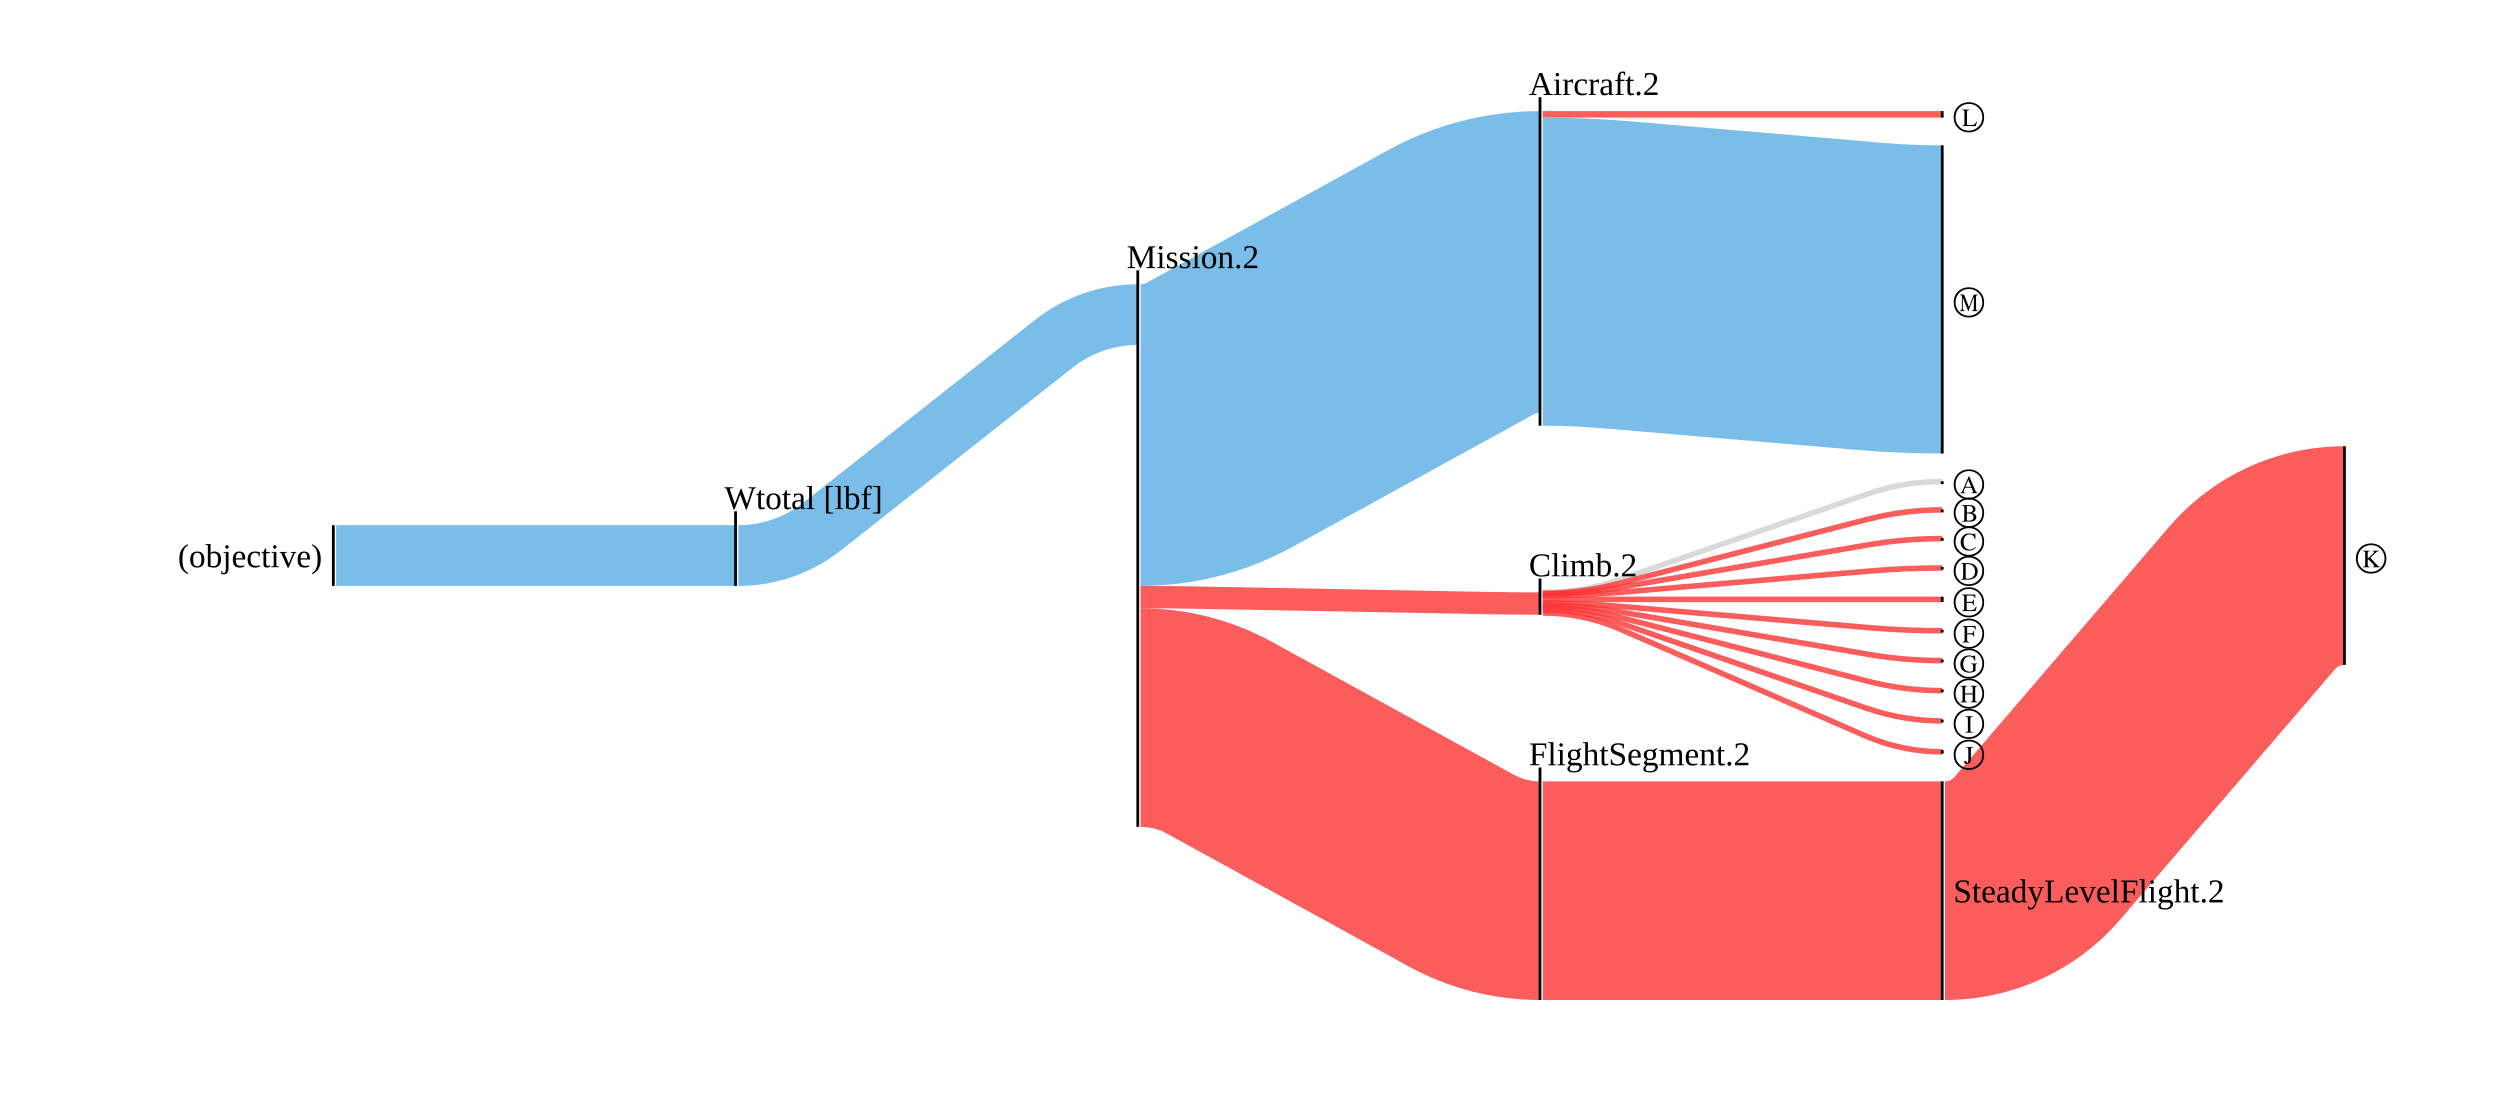
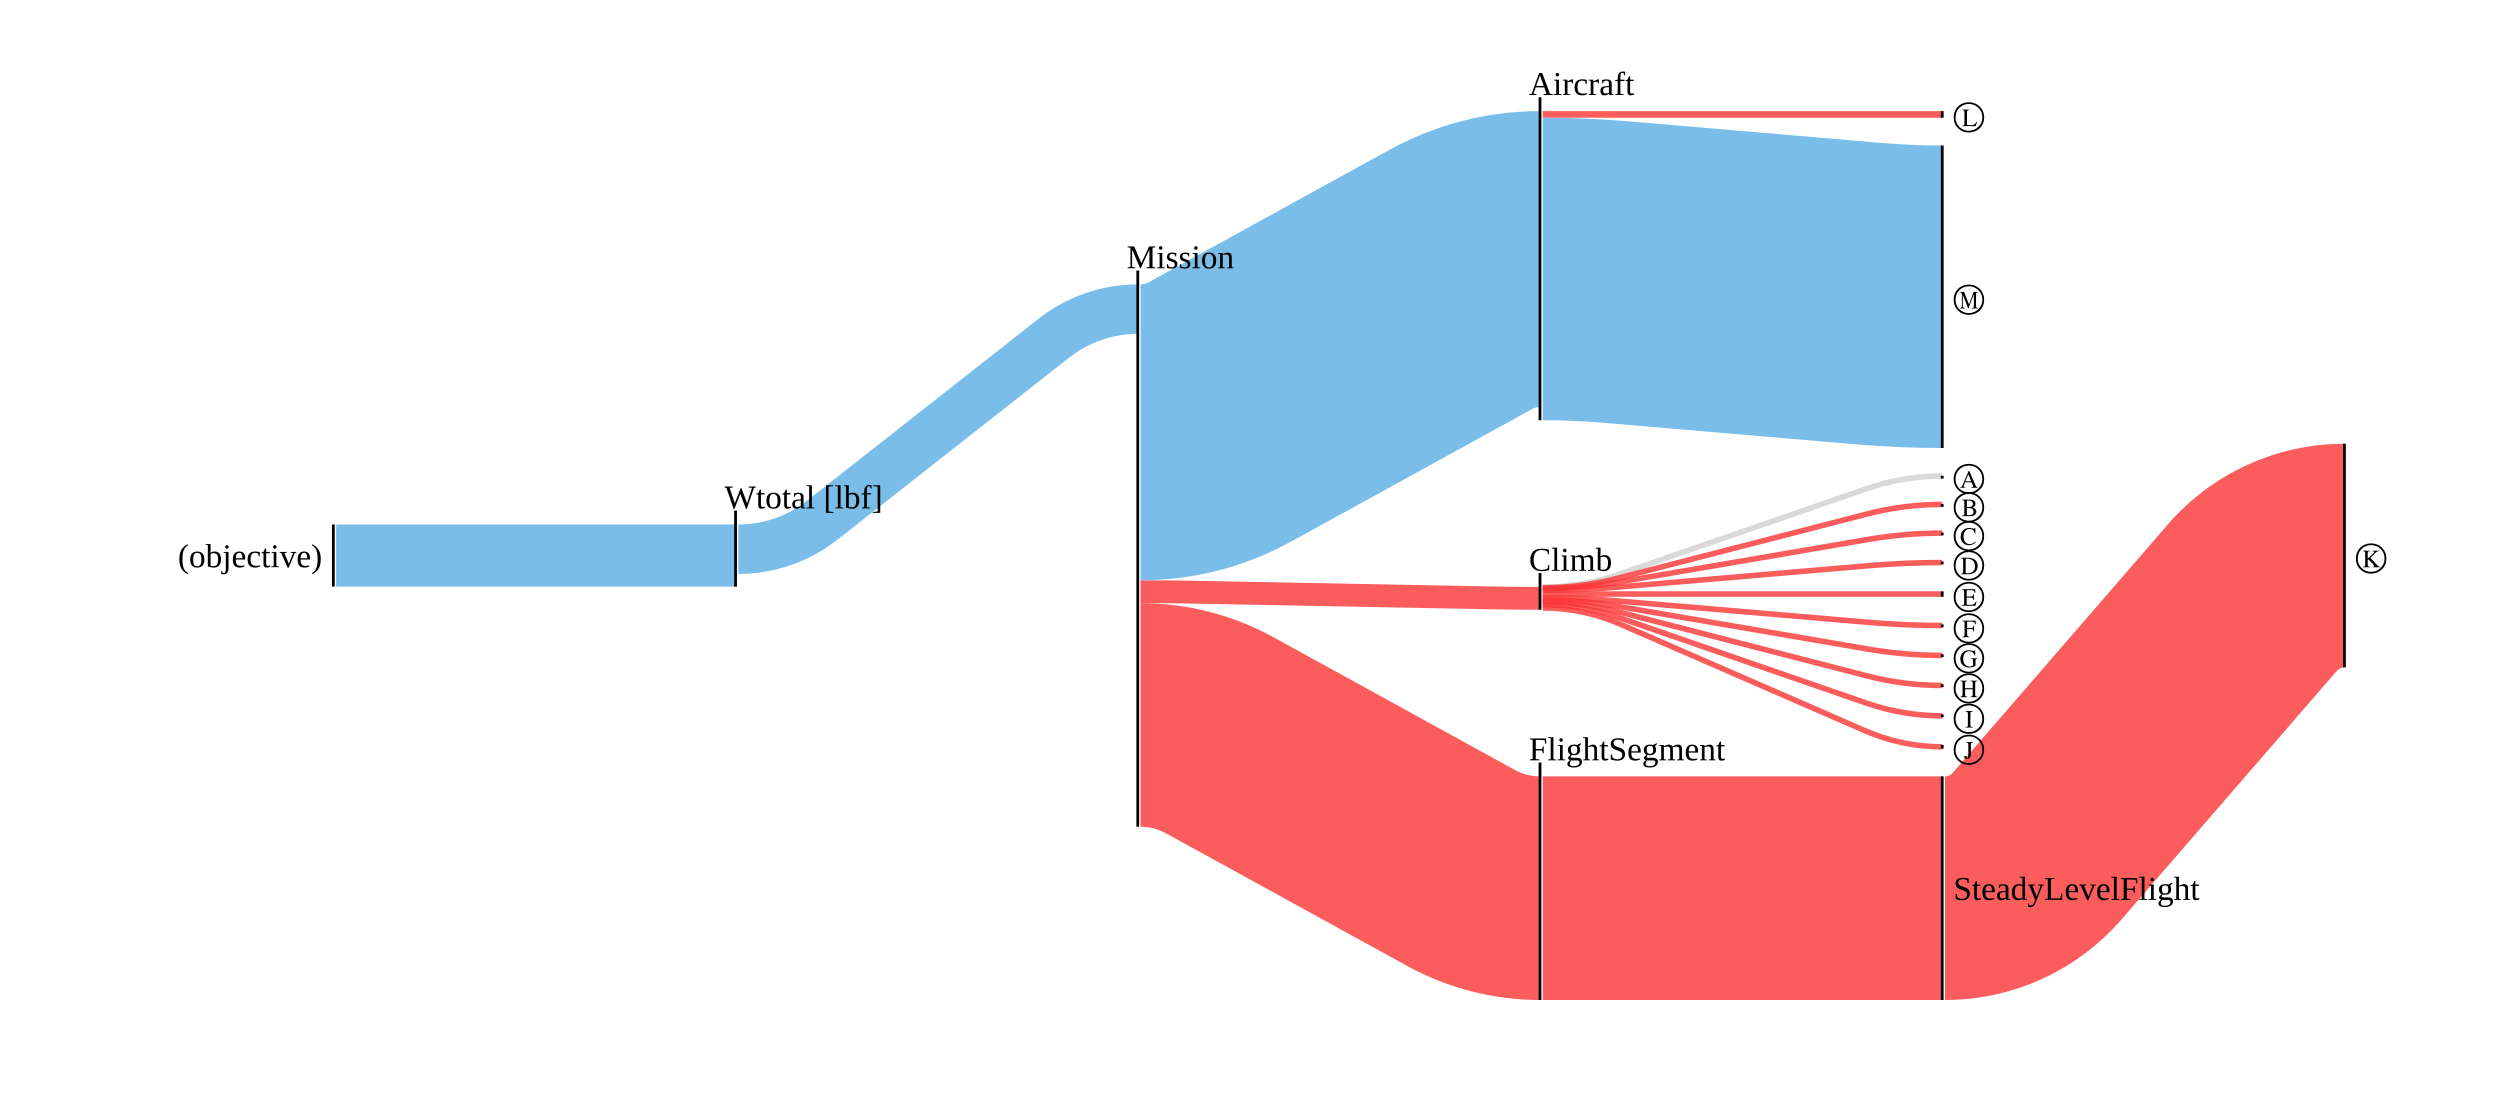
<svg xmlns="http://www.w3.org/2000/svg" width="900" height="400" viewBox="0 0 900 400">
  <g class="sankey" transform="translate(120,0)">
    <g class="groups" />
    <g class="links">
      <g class="link" style="opacity: 0.8;">
-         <path d="M435.4,212.346 A82.544 82.544 0.333 0 0 462.362,207.818 L551.584,176.983 A84.544 84.544 0.333 0 1 579.2,172.346 L579.2,174.346 A82.544 82.544 0.333 0 0 552.238,178.874 L463.016,209.709 A84.544 84.544 0.333 0 1 435.4,214.346 Z" style="fill: rgb(207, 207, 207);" />
+         <path d="M435.4,210.37 A82.544 82.544 0.333 0 0 462.362,205.842 L551.584,175.007 A84.544 84.544 0.333 0 1 579.2,170.37 L579.2,172.37 A82.544 82.544 0.333 0 0 552.238,176.897 L463.016,207.732 A84.544 84.544 0.333 0 1 435.4,212.37 Z" style="fill: rgb(207, 207, 207);" />
      </g>
      <g class="link" style="opacity: 0.8;">
-         <path d="M435.4,212.555 A106.892 106.892 0.252 0 0 462.067,209.176 L552.034,185.998 A108.892 108.892 0.252 0 1 579.2,182.555 L579.2,184.555 A106.892 106.892 0.252 0 0 552.533,187.935 L462.566,211.112 A108.892 108.892 0.252 0 1 435.4,214.555 Z" style="fill: rgb(250, 51, 51);" />
+         <path d="M435.4,210.584 A106.892 106.892 0.252 0 0 462.067,207.204 L552.034,184.027 A108.892 108.892 0.252 0 1 579.2,180.584 L579.2,182.584 A106.892 106.892 0.252 0 0 552.533,185.964 L462.566,209.141 A108.892 108.892 0.252 0 1 435.4,212.584 Z" style="fill: rgb(250, 51, 51);" />
      </g>
      <g class="link" style="opacity: 0.8;">
-         <path d="M435.4,212.886 A157.088 157.088 0.169 0 0 461.877,210.639 L552.386,195.162 A159.088 159.088 0.169 0 1 579.2,192.886 L579.2,194.886 A157.088 157.088 0.169 0 0 552.723,197.133 L462.214,212.61 A159.088 159.088 0.169 0 1 435.4,214.886 Z" style="fill: rgb(250, 51, 51);" />
+         <path d="M435.4,210.922 A157.088 157.088 0.169 0 0 461.877,208.675 L552.386,193.198 A159.088 159.088 0.169 0 1 579.2,190.922 L579.2,192.922 A157.088 157.088 0.169 0 0 552.723,195.17 L462.214,210.646 A159.088 159.088 0.169 0 1 435.4,212.922 Z" style="fill: rgb(250, 51, 51);" />
      </g>
      <g class="link" style="opacity: 0.8;">
-         <path d="M435.4,216.069 A312.677 312.677 0.085 0 1 461.966,217.2 L552.804,224.946 A310.677 310.677 0.085 0 0 579.2,226.069 L579.2,228.069 A312.677 312.677 0.085 0 1 552.634,226.939 L461.796,219.193 A310.677 310.677 0.085 0 0 435.4,218.069 Z" style="fill: rgb(250, 51, 51);" />
+         <path d="M435.4,214.178 A312.677 312.677 0.085 0 1 461.966,215.309 L552.804,223.055 A310.677 310.677 0.085 0 0 579.2,224.178 L579.2,226.178 A312.677 312.677 0.085 0 1 552.634,225.048 L461.796,217.302 A310.677 310.677 0.085 0 0 435.4,216.178 Z" style="fill: rgb(250, 51, 51);" />
      </g>
      <g class="link" style="opacity: 0.8;">
-         <path d="M435.4,213.467 A310.677 310.677 0.085 0 0 461.796,212.344 L552.634,204.598 A312.677 312.677 0.085 0 1 579.2,203.467 L579.2,205.467 A310.677 310.677 0.085 0 0 552.804,206.591 L461.966,214.337 A312.677 312.677 0.085 0 1 435.4,215.467 Z" style="fill: rgb(250, 51, 51);" />
+         <path d="M435.4,211.517 A310.677 310.677 0.085 0 0 461.796,210.393 L552.634,202.647 A312.677 312.677 0.085 0 1 579.2,201.517 L579.2,203.517 A310.677 310.677 0.085 0 0 552.804,204.64 L461.966,212.386 A312.677 312.677 0.085 0 1 435.4,213.517 Z" style="fill: rgb(250, 51, 51);" />
      </g>
      <g class="link" style="opacity: 0.8;">
-         <path d="M435.4,216.82 A159.088 159.088 0.169 0 1 462.214,219.096 L552.723,234.573 A157.088 157.088 0.169 0 0 579.2,236.82 L579.2,238.82 A159.088 159.088 0.169 0 1 552.386,236.544 L461.877,221.068 A157.088 157.088 0.169 0 0 435.4,218.82 Z" style="fill: rgb(250, 51, 51);" />
+         <path d="M435.4,214.946 A159.088 159.088 0.169 0 1 462.214,217.222 L552.723,232.699 A157.088 157.088 0.169 0 0 579.2,234.946 L579.2,236.946 A159.088 159.088 0.169 0 1 552.386,234.67 L461.877,219.194 A157.088 157.088 0.169 0 0 435.4,216.946 Z" style="fill: rgb(250, 51, 51);" />
      </g>
      <g class="link" style="opacity: 0.8;">
-         <path d="M435.4,217.628 A108.892 108.892 0.252 0 1 462.566,221.071 L552.533,244.248 A106.892 106.892 0.252 0 0 579.2,247.628 L579.2,249.628 A108.892 108.892 0.252 0 1 552.034,246.185 L462.067,223.008 A106.892 106.892 0.252 0 0 435.4,219.628 Z" style="fill: rgb(250, 51, 51);" />
+         <path d="M435.4,215.772 A108.892 108.892 0.252 0 1 462.566,219.215 L552.533,242.393 A106.892 106.892 0.252 0 0 579.2,245.772 L579.2,247.772 A108.892 108.892 0.252 0 1 552.034,244.329 L462.067,221.152 A106.892 106.892 0.252 0 0 435.4,217.772 Z" style="fill: rgb(250, 51, 51);" />
      </g>
      <g class="link" style="opacity: 0.8;">
-         <path d="M435.4,218.536 A84.544 84.544 0.333 0 1 463.016,223.174 L552.238,254.008 A82.544 82.544 0.333 0 0 579.2,258.536 L579.2,260.536 A84.544 84.544 0.333 0 1 551.584,255.899 L462.362,225.064 A82.544 82.544 0.333 0 0 435.4,220.536 Z" style="fill: rgb(250, 51, 51);" />
+         <path d="M435.4,216.701 A84.544 84.544 0.333 0 1 463.016,221.339 L552.238,252.173 A82.544 82.544 0.333 0 0 579.2,256.701 L579.2,258.701 A84.544 84.544 0.333 0 1 551.584,254.064 L462.362,223.229 A82.544 82.544 0.333 0 0 435.4,218.701 Z" style="fill: rgb(250, 51, 51);" />
      </g>
      <g class="link" style="opacity: 0.8;">
-         <path d="M435.4,219.662 A70.535 70.535 0.411 0 1 463.558,225.526 L551.841,263.964 A68.535 68.535 0.411 0 0 579.2,269.662 L579.2,271.662 A70.535 70.535 0.411 0 1 551.042,265.798 L462.759,227.36 A68.535 68.535 0.411 0 0 435.4,221.662 Z" style="fill: rgb(250, 51, 51);" />
+         <path d="M435.4,217.853 A70.535 70.535 0.411 0 1 463.558,223.717 L551.841,262.155 A68.535 68.535 0.411 0 0 579.2,267.853 L579.2,269.853 A70.535 70.535 0.411 0 1 551.042,263.989 L462.759,225.55 A68.535 68.535 0.411 0 0 435.4,219.853 Z" style="fill: rgb(250, 51, 51);" />
      </g>
      <g class="link" style="opacity: 0.8;">
-         <path d="M435.4,214.775 A0 0 0 0 0 435.4,214.775 L579.2,214.775 A0 0 0 0 0 579.2,214.775 L579.2,216.775 A0 0 0 0 0 579.2,216.775 L435.4,216.775 A0 0 0 0 0 435.4,216.775 Z" style="fill: rgb(250, 51, 51);" />
+         <path d="M435.4,212.854 A0 0 0 0 1 435.4,212.854 L579.2,212.854 A0 0 0 0 0 579.2,212.854 L579.2,214.854 A0 0 0 0 1 579.2,214.854 L435.4,214.854 A0 0 0 0 0 435.4,214.854 Z" style="fill: rgb(250, 51, 51);" />
      </g>
      <g class="link" style="opacity: 0.8;">
-         <path d="M435.4,40 A0 0 0 0 0 435.4,40 L579.2,40 A0 0 0 0 0 579.2,40 L579.2,42.33 A0 0 0 0 0 579.2,42.33 L435.4,42.33 A0 0 0 0 0 435.4,42.33 Z" style="fill: rgb(250, 51, 51);" />
+         <path d="M435.4,40 A0 0 0 0 0 435.4,40 L579.2,40 A0 0 0 0 0 579.2,40 L579.2,42.383 A0 0 0 0 0 579.2,42.383 L435.4,42.383 A0 0 0 0 0 435.4,42.383 Z" style="fill: rgb(250, 51, 51);" />
      </g>
      <g class="link" style="opacity: 0.8;">
-         <path d="M290.6,210.934 A1004.018 1004.018 0.019 0 1 309.28,211.108 L415.87,213.092 A995.982 995.982 0.019 0 0 434.4,213.264 L434.4,221.301 A1004.018 1004.018 0.019 0 1 415.72,221.127 L309.13,219.143 A995.982 995.982 0.019 0 0 290.6,218.971 Z" style="fill: rgb(250, 51, 51);" />
+         <path d="M290.6,208.903 A1004.11 1004.11 0.019 0 1 309.784,209.087 L415.373,211.104 A995.89 995.89 0.019 0 0 434.4,211.286 L434.4,219.506 A1004.11 1004.11 0.019 0 1 415.216,219.323 L309.627,217.305 A995.89 995.89 0.019 0 0 290.6,217.123 Z" style="fill: rgb(250, 51, 51);" />
      </g>
      <g class="link" style="opacity: 0.8;">
-         <path d="M1,189.066 A0 0 0 0 0 1,189.066 L144.8,189.066 A0 0 0 0 1 144.8,189.066 L144.8,210.934 A0 0 0 0 0 144.8,210.934 L1,210.934 A0 0 0 0 1 1,210.934 Z" style="fill: rgb(89, 173, 228);" />
+         <path d="M145.8,188.816 A39.948 39.948 0.666 0 0 170.48,180.28 L253.919,114.723 A57.754 57.754 0.666 0 1 289.6,102.383 L289.6,120.189 A39.948 39.948 0.666 0 0 264.92,128.725 L181.481,194.282 A57.754 57.754 0.666 0 1 145.8,206.623 Z" style="fill: rgb(89, 173, 228);" />
      </g>
      <g class="link" style="opacity: 0.8;">
-         <path d="M145.8,189.066 A37.837 37.837 0.668 0 0 169.233,180.936 L252.623,115.158 A59.706 59.706 0.668 0 1 289.6,102.33 L289.6,124.198 A37.837 37.837 0.668 0 0 266.167,132.328 L182.777,198.106 A59.706 59.706 0.668 0 1 145.8,210.934 Z" style="fill: rgb(89, 173, 228);" />
+         <path d="M1,188.816 A0 0 0 0 0 1,188.816 L144.8,188.816 A0 0 0 0 0 144.8,188.816 L144.8,211.184 A0 0 0 0 0 144.8,211.184 L1,211.184 A0 0 0 0 0 1,211.184 Z" style="fill: rgb(89, 173, 228);" />
      </g>
      <g class="link" style="opacity: 0.8;">
-         <path d="M580.2,281.301 A4.457 4.457 0.862 0 0 583.582,279.746 L660.894,189.653 A83.156 83.156 0.862 0 1 724,160.65 L724,239.35 A4.457 4.457 0.862 0 0 720.618,240.904 L643.306,330.997 A83.156 83.156 0.862 0 1 580.2,360 Z" style="fill: rgb(250, 51, 51);" />
+         <path d="M580.2,279.506 A3.617 3.617 0.857 0 0 582.934,278.257 L660.422,188.796 A84.111 84.111 0.857 0 1 724,159.753 L724,240.247 A3.617 3.617 0.857 0 0 721.266,241.496 L643.778,330.957 A84.111 84.111 0.857 0 1 580.2,360 Z" style="fill: rgb(250, 51, 51);" />
      </g>
      <g class="link" style="opacity: 0.8;">
-         <path d="M290.6,218.971 A98.463 98.463 0.502 0 1 338.007,231.135 L424.884,278.859 A19.764 19.764 0.502 0 0 434.4,281.301 L434.4,360 A98.463 98.463 0.502 0 1 386.993,347.836 L300.116,300.112 A19.764 19.764 0.502 0 0 290.6,297.67 Z" style="fill: rgb(250, 51, 51);" />
+         <path d="M435.4,279.506 A0 0 0 0 0 435.4,279.506 L579.2,279.506 A0 0 0 0 0 579.2,279.506 L579.2,360 A0 0 0 0 0 579.2,360 L435.4,360 A0 0 0 0 0 435.4,360 Z" style="fill: rgb(250, 51, 51);" />
      </g>
      <g class="link" style="opacity: 0.8;">
-         <path d="M435.4,281.301 A0 0 0 0 1 435.4,281.301 L579.2,281.301 A0 0 0 0 0 579.2,281.301 L579.2,360 A0 0 0 0 1 579.2,360 L435.4,360 A0 0 0 0 0 435.4,360 Z" style="fill: rgb(250, 51, 51);" />
+         <path d="M290.6,217.123 A99.326 99.326 0.503 0 1 338.456,229.412 L425.327,277.176 A18.832 18.832 0.503 0 0 434.4,279.506 L434.4,360 A99.326 99.326 0.503 0 1 386.544,347.711 L299.673,299.947 A18.832 18.832 0.503 0 0 290.6,297.617 Z" style="fill: rgb(250, 51, 51);" />
      </g>
      <g class="link" style="opacity: 0.8;">
-         <path d="M290.6,102.33 A4.811 4.811 0.502 0 0 292.916,101.735 L379.794,54.011 A113.416 113.416 0.502 0 1 434.4,40 L434.4,148.605 A4.811 4.811 0.502 0 0 432.084,149.199 L345.206,196.923 A113.416 113.416 0.502 0 1 290.6,210.934 Z" style="fill: rgb(89, 173, 228);" />
+         <path d="M290.6,102.383 A5.819 5.819 0.503 0 0 293.403,101.663 L380.275,53.899 A112.339 112.339 0.503 0 1 434.4,40 L434.4,146.52 A5.819 5.819 0.503 0 0 431.597,147.24 L344.725,195.005 A112.339 112.339 0.503 0 1 290.6,208.903 Z" style="fill: rgb(89, 173, 228);" />
      </g>
      <g class="link" style="opacity: 0.8;">
-         <path d="M435.4,42.33 A367.144 367.144 0.085 0 1 466.594,43.657 L557.431,51.403 A256.209 256.209 0.085 0 0 579.2,52.33 L579.2,163.264 A367.144 367.144 0.085 0 1 548.006,161.936 L457.169,154.19 A256.209 256.209 0.085 0 0 435.4,153.264 Z" style="fill: rgb(89, 173, 228);" />
+         <path d="M435.4,42.383 A366.128 366.128 0.085 0 1 466.508,43.707 L557.345,51.453 A257.225 257.225 0.085 0 0 579.2,52.383 L579.2,161.286 A366.128 366.128 0.085 0 1 548.092,159.962 L457.255,152.216 A257.225 257.225 0.085 0 0 435.4,151.286 Z" style="fill: rgb(89, 173, 228);" />
      </g>
    </g>
    <g class="nodes">
-       <g class="node" transform="translate(144.8,189.0656)">
+       <g class="node" transform="translate(144.8,188.8163)">
        <text dy=".35em" text-anchor="start" transform="translate(-4,-10)" style="display: inline;">Wtotal [lbf]</text>
-         <line x1="0" x2="0" y1="-5" y2="21.869" style="display: inline; stroke: rgb(0, 0, 0);" />
-         <rect x="-5" y="-5" width="10" height="26.869" style="fill: none; visibility: hidden; pointer-events: all;" />
+         <line x1="0" x2="0" y1="-5" y2="22.367" style="display: inline; stroke: rgb(0, 0, 0);" />
+         <rect x="-5" y="-5" width="10" height="27.367" style="fill: none; visibility: hidden; pointer-events: all;" />
      </g>
      <g class="node" transform="translate(579.2,40)">
-         <text dy=".35em" text-anchor="start" transform="translate(4,1.164811)" style="display: inline;">Ⓛ</text>
-         <line x1="0" x2="0" y1="0" y2="2.33" style="display: inline; stroke: rgb(0, 0, 0);" />
-         <rect x="-5" y="-5" width="10" height="7.33" style="fill: none; visibility: hidden; pointer-events: all;" />
+         <text dy=".35em" text-anchor="start" transform="translate(4,1.191374)" style="display: inline;">Ⓛ</text>
+         <line x1="0" x2="0" y1="0" y2="2.383" style="display: inline; stroke: rgb(0, 0, 0);" />
+         <rect x="-5" y="-5" width="10" height="7.383" style="fill: none; visibility: hidden; pointer-events: all;" />
      </g>
-       <g class="node" transform="translate(724,160.6503)">
-         <text dy=".35em" text-anchor="start" transform="translate(4,39.34971)" style="display: inline;">Ⓚ</text>
-         <line x1="0" x2="0" y1="0" y2="78.699" style="display: inline; stroke: rgb(0, 0, 0);" />
-         <rect x="-5" y="-5" width="10" height="83.699" style="fill: none; visibility: hidden; pointer-events: all;" />
+       <g class="node" transform="translate(724,159.7529)">
+         <text dy=".35em" text-anchor="start" transform="translate(4,40.24708)" style="display: inline;">Ⓚ</text>
+         <line x1="0" x2="0" y1="0" y2="80.494" style="display: inline; stroke: rgb(0, 0, 0);" />
+         <rect x="-5" y="-5" width="10" height="85.494" style="fill: none; visibility: hidden; pointer-events: all;" />
      </g>
-       <g class="node" transform="translate(579.2,52.32962)">
-         <text dy=".35em" text-anchor="start" transform="translate(4,55.46718)" style="display: inline;">Ⓜ</text>
-         <line x1="0" x2="0" y1="0" y2="110.934" style="display: inline; stroke: rgb(0, 0, 0);" />
-         <rect x="-5" y="-5" width="10" height="115.934" style="fill: none; visibility: hidden; pointer-events: all;" />
+       <g class="node" transform="translate(579.2,52.38275)">
+         <text dy=".35em" text-anchor="start" transform="translate(4,54.45161)" style="display: inline;">Ⓜ</text>
+         <line x1="0" x2="0" y1="0" y2="108.903" style="display: inline; stroke: rgb(0, 0, 0);" />
+         <rect x="-5" y="-5" width="10" height="113.903" style="fill: none; visibility: hidden; pointer-events: all;" />
      </g>
-       <g class="node" transform="translate(579.2,281.3006)">
-         <text dy=".35em" text-anchor="start" transform="translate(4,39.34971)" style="display: inline;">SteadyLevelFlight.2</text>
-         <line x1="0" x2="0" y1="0" y2="78.699" style="display: inline; stroke: rgb(0, 0, 0);" />
-         <rect x="-5" y="-5" width="10" height="83.699" style="fill: none; visibility: hidden; pointer-events: all;" />
+       <g class="node" transform="translate(579.2,279.5058)">
+         <text dy=".35em" text-anchor="start" transform="translate(4,40.24708)" style="display: inline;">SteadyLevelFlight</text>
+         <line x1="0" x2="0" y1="0" y2="80.494" style="display: inline; stroke: rgb(0, 0, 0);" />
+         <rect x="-5" y="-5" width="10" height="85.494" style="fill: none; visibility: hidden; pointer-events: all;" />
      </g>
-       <g class="node" transform="translate(0,189.0656)">
-         <text dy=".35em" text-anchor="end" transform="translate(-4,10.93437)" style="display: inline;">(objective)</text>
-         <line x1="0" x2="0" y1="0" y2="21.869" style="display: inline; stroke: rgb(0, 0, 0);" />
-         <rect x="-5" y="-5" width="10" height="26.869" style="fill: none; visibility: hidden; pointer-events: all;" />
+       <g class="node" transform="translate(434.4,279.5058)">
+         <text dy=".35em" text-anchor="start" transform="translate(-4,-10)" style="display: inline;">FlightSegment</text>
+         <line x1="0" x2="0" y1="-5" y2="80.494" style="display: inline; stroke: rgb(0, 0, 0);" />
+         <rect x="-5" y="-5" width="10" height="85.494" style="fill: none; visibility: hidden; pointer-events: all;" />
      </g>
-       <g class="node" transform="translate(289.6,102.3296)">
-         <text dy=".35em" text-anchor="start" transform="translate(-4,-10)" style="display: inline;">Mission.2</text>
-         <line x1="0" x2="0" y1="-5" y2="195.341" style="display: inline; stroke: rgb(0, 0, 0);" />
-         <rect x="-5" y="-5" width="10" height="200.341" style="fill: none; visibility: hidden; pointer-events: all;" />
+       <g class="node" transform="translate(0,188.8163)">
+         <text dy=".35em" text-anchor="end" transform="translate(-4,11.18372)" style="display: inline;">(objective)</text>
+         <line x1="0" x2="0" y1="0" y2="22.367" style="display: inline; stroke: rgb(0, 0, 0);" />
+         <rect x="-5" y="-5" width="10" height="27.367" style="fill: none; visibility: hidden; pointer-events: all;" />
      </g>
-       <g class="node" transform="translate(434.4,213.264)">
-         <text dy=".35em" text-anchor="start" transform="translate(-4,-10)" style="display: inline;">Climb.2</text>
-         <line x1="0" x2="0" y1="-5" y2="8.037" style="display: inline; stroke: rgb(0, 0, 0);" />
-         <rect x="-5" y="-5" width="10" height="13.037" style="fill: none; visibility: hidden; pointer-events: all;" />
+       <g class="node" transform="translate(289.6,102.3827)">
+         <text dy=".35em" text-anchor="start" transform="translate(-4,-10)" style="display: inline;">Mission</text>
+         <line x1="0" x2="0" y1="-5" y2="195.235" style="display: inline; stroke: rgb(0, 0, 0);" />
+         <rect x="-5" y="-5" width="10" height="200.235" style="fill: none; visibility: hidden; pointer-events: all;" />
      </g>
-       <g class="node" transform="translate(579.2,204.0893)">
-         <text dy=".35em" text-anchor="start" transform="translate(4,0.3778829)" style="display: inline;">Ⓓ</text>
-         <line x1="0" x2="0" y1="0" y2="1" style="display: inline; stroke: rgb(0, 0, 0);" />
-         <rect x="-5" y="-5" width="10" height="6" style="fill: none; visibility: hidden; pointer-events: all;" />
-       </g>
-       <g class="node" transform="translate(579.2,270.0231)">
-         <text dy=".35em" text-anchor="start" transform="translate(4,0.6387237)" style="display: inline;">Ⓙ</text>
-         <line x1="0" x2="0" y1="0" y2="1.277" style="display: inline; stroke: rgb(0, 0, 0);" />
-         <rect x="-5" y="-5" width="10" height="6.277" style="fill: none; visibility: hidden; pointer-events: all;" />
-       </g>
-       <g class="node" transform="translate(579.2,183.4279)">
-         <text dy=".35em" text-anchor="start" transform="translate(4,0.127475)" style="display: inline;">Ⓑ</text>
-         <line x1="0" x2="0" y1="0" y2="1" style="display: inline; stroke: rgb(0, 0, 0);" />
-         <rect x="-5" y="-5" width="10" height="6" style="fill: none; visibility: hidden; pointer-events: all;" />
-       </g>
-       <g class="node" transform="translate(579.2,173.264)">
-         <text dy=".35em" text-anchor="start" transform="translate(4,0.08197059)" style="display: inline;">Ⓐ</text>
+       <g class="node" transform="translate(579.2,235.5508)">
+         <text dy=".35em" text-anchor="start" transform="translate(4,0.3953332)" style="display: inline;">Ⓖ</text>
        <line x1="0" x2="0" y1="0" y2="1" style="display: inline; stroke: rgb(0, 0, 0);" />
        <rect x="-5" y="-5" width="10" height="6" style="fill: none; visibility: hidden; pointer-events: all;" />
      </g>
      <g class="node" transform="translate(434.4,40)">
-         <text dy=".35em" text-anchor="start" transform="translate(-4,-10)" style="display: inline;">Aircraft.2</text>
-         <line x1="0" x2="0" y1="-5" y2="113.264" style="display: inline; stroke: rgb(0, 0, 0);" />
-         <rect x="-5" y="-5" width="10" height="118.264" style="fill: none; visibility: hidden; pointer-events: all;" />
+         <text dy=".35em" text-anchor="start" transform="translate(-4,-10)" style="display: inline;">Aircraft</text>
+         <line x1="0" x2="0" y1="-5" y2="111.286" style="display: inline; stroke: rgb(0, 0, 0);" />
+         <rect x="-5" y="-5" width="10" height="116.286" style="fill: none; visibility: hidden; pointer-events: all;" />
      </g>
-       <g class="node" transform="translate(579.2,193.6829)">
-         <text dy=".35em" text-anchor="start" transform="translate(4,0.2032048)" style="display: inline;">Ⓒ</text>
+       <g class="node" transform="translate(579.2,181.4537)">
+         <text dy=".35em" text-anchor="start" transform="translate(4,0.1303821)" style="display: inline;">Ⓑ</text>
        <line x1="0" x2="0" y1="0" y2="1" style="display: inline; stroke: rgb(0, 0, 0);" />
        <rect x="-5" y="-5" width="10" height="6" style="fill: none; visibility: hidden; pointer-events: all;" />
      </g>
-       <g class="node" transform="translate(579.2,226.7052)">
-         <text dy=".35em" text-anchor="start" transform="translate(4,0.3642897)" style="display: inline;">Ⓕ</text>
+       <g class="node" transform="translate(579.2,171.286)">
+         <text dy=".35em" text-anchor="start" transform="translate(4,0.08383993)" style="display: inline;">Ⓐ</text>
        <line x1="0" x2="0" y1="0" y2="1" style="display: inline; stroke: rgb(0, 0, 0);" />
        <rect x="-5" y="-5" width="10" height="6" style="fill: none; visibility: hidden; pointer-events: all;" />
      </g>
-       <g class="node" transform="translate(579.2,214.8451)">
-         <text dy=".35em" text-anchor="start" transform="translate(4,0.9300489)" style="display: inline;">Ⓔ</text>
-         <line x1="0" x2="0" y1="0" y2="1.86" style="display: inline; stroke: rgb(0, 0, 0);" />
-         <rect x="-5" y="-5" width="10" height="6.86" style="fill: none; visibility: hidden; pointer-events: all;" />
-       </g>
-       <g class="node" transform="translate(579.2,248.2068)">
-         <text dy=".35em" text-anchor="start" transform="translate(4,0.42118)" style="display: inline;">Ⓗ</text>
+       <g class="node" transform="translate(579.2,202.1301)">
+         <text dy=".35em" text-anchor="start" transform="translate(4,0.3865006)" style="display: inline;">Ⓓ</text>
        <line x1="0" x2="0" y1="0" y2="1" style="display: inline; stroke: rgb(0, 0, 0);" />
        <rect x="-5" y="-5" width="10" height="6" style="fill: none; visibility: hidden; pointer-events: all;" />
      </g>
-       <g class="node" transform="translate(579.2,237.4337)">
-         <text dy=".35em" text-anchor="start" transform="translate(4,0.3865186)" style="display: inline;">Ⓖ</text>
+       <g class="node" transform="translate(579.2,191.7144)">
+         <text dy=".35em" text-anchor="start" transform="translate(4,0.2078389)" style="display: inline;">Ⓒ</text>
        <line x1="0" x2="0" y1="0" y2="1" style="display: inline; stroke: rgb(0, 0, 0);" />
        <rect x="-5" y="-5" width="10" height="6" style="fill: none; visibility: hidden; pointer-events: all;" />
      </g>
-       <g class="node" transform="translate(434.4,281.3006)">
-         <text dy=".35em" text-anchor="start" transform="translate(-4,-10)" style="display: inline;">FlightSegment.2</text>
-         <line x1="0" x2="0" y1="-5" y2="78.699" style="display: inline; stroke: rgb(0, 0, 0);" />
-         <rect x="-5" y="-5" width="10" height="83.699" style="fill: none; visibility: hidden; pointer-events: all;" />
+       <g class="node" transform="translate(434.4,211.286)">
+         <text dy=".35em" text-anchor="start" transform="translate(-4,-10)" style="display: inline;">Climb</text>
+         <line x1="0" x2="0" y1="-5" y2="8.22" style="display: inline; stroke: rgb(0, 0, 0);" />
+         <rect x="-5" y="-5" width="10" height="13.22" style="fill: none; visibility: hidden; pointer-events: all;" />
      </g>
-       <g class="node" transform="translate(579.2,259.0491)">
-         <text dy=".35em" text-anchor="start" transform="translate(4,0.4869994)" style="display: inline;">Ⓘ</text>
+       <g class="node" transform="translate(579.2,212.9031)">
+         <text dy=".35em" text-anchor="start" transform="translate(4,0.9512587)" style="display: inline;">Ⓔ</text>
+         <line x1="0" x2="0" y1="0" y2="1.903" style="display: inline; stroke: rgb(0, 0, 0);" />
+         <rect x="-5" y="-5" width="10" height="6.903" style="fill: none; visibility: hidden; pointer-events: all;" />
+       </g>
+       <g class="node" transform="translate(579.2,246.3415)">
+         <text dy=".35em" text-anchor="start" transform="translate(4,0.430785)" style="display: inline;">Ⓗ</text>
+         <line x1="0" x2="0" y1="0" y2="1" style="display: inline; stroke: rgb(0, 0, 0);" />
+         <rect x="-5" y="-5" width="10" height="6" style="fill: none; visibility: hidden; pointer-events: all;" />
+       </g>
+       <g class="node" transform="translate(579.2,224.8056)">
+         <text dy=".35em" text-anchor="start" transform="translate(4,0.3725973)" style="display: inline;">Ⓕ</text>
+         <line x1="0" x2="0" y1="0" y2="1" style="display: inline; stroke: rgb(0, 0, 0);" />
+         <rect x="-5" y="-5" width="10" height="6" style="fill: none; visibility: hidden; pointer-events: all;" />
+       </g>
+       <g class="node" transform="translate(579.2,268.1993)">
+         <text dy=".35em" text-anchor="start" transform="translate(4,0.6532898)" style="display: inline;">Ⓙ</text>
+         <line x1="0" x2="0" y1="0" y2="1.307" style="display: inline; stroke: rgb(0, 0, 0);" />
+         <rect x="-5" y="-5" width="10" height="6.307" style="fill: none; visibility: hidden; pointer-events: all;" />
+       </g>
+       <g class="node" transform="translate(579.2,257.203)">
+         <text dy=".35em" text-anchor="start" transform="translate(4,0.4981054)" style="display: inline;">Ⓘ</text>
        <line x1="0" x2="0" y1="0" y2="1" style="display: inline; stroke: rgb(0, 0, 0);" />
        <rect x="-5" y="-5" width="10" height="6" style="fill: none; visibility: hidden; pointer-events: all;" />
      </g>
    </g>
    <g class="slice-titles" />
  </g>
</svg>
